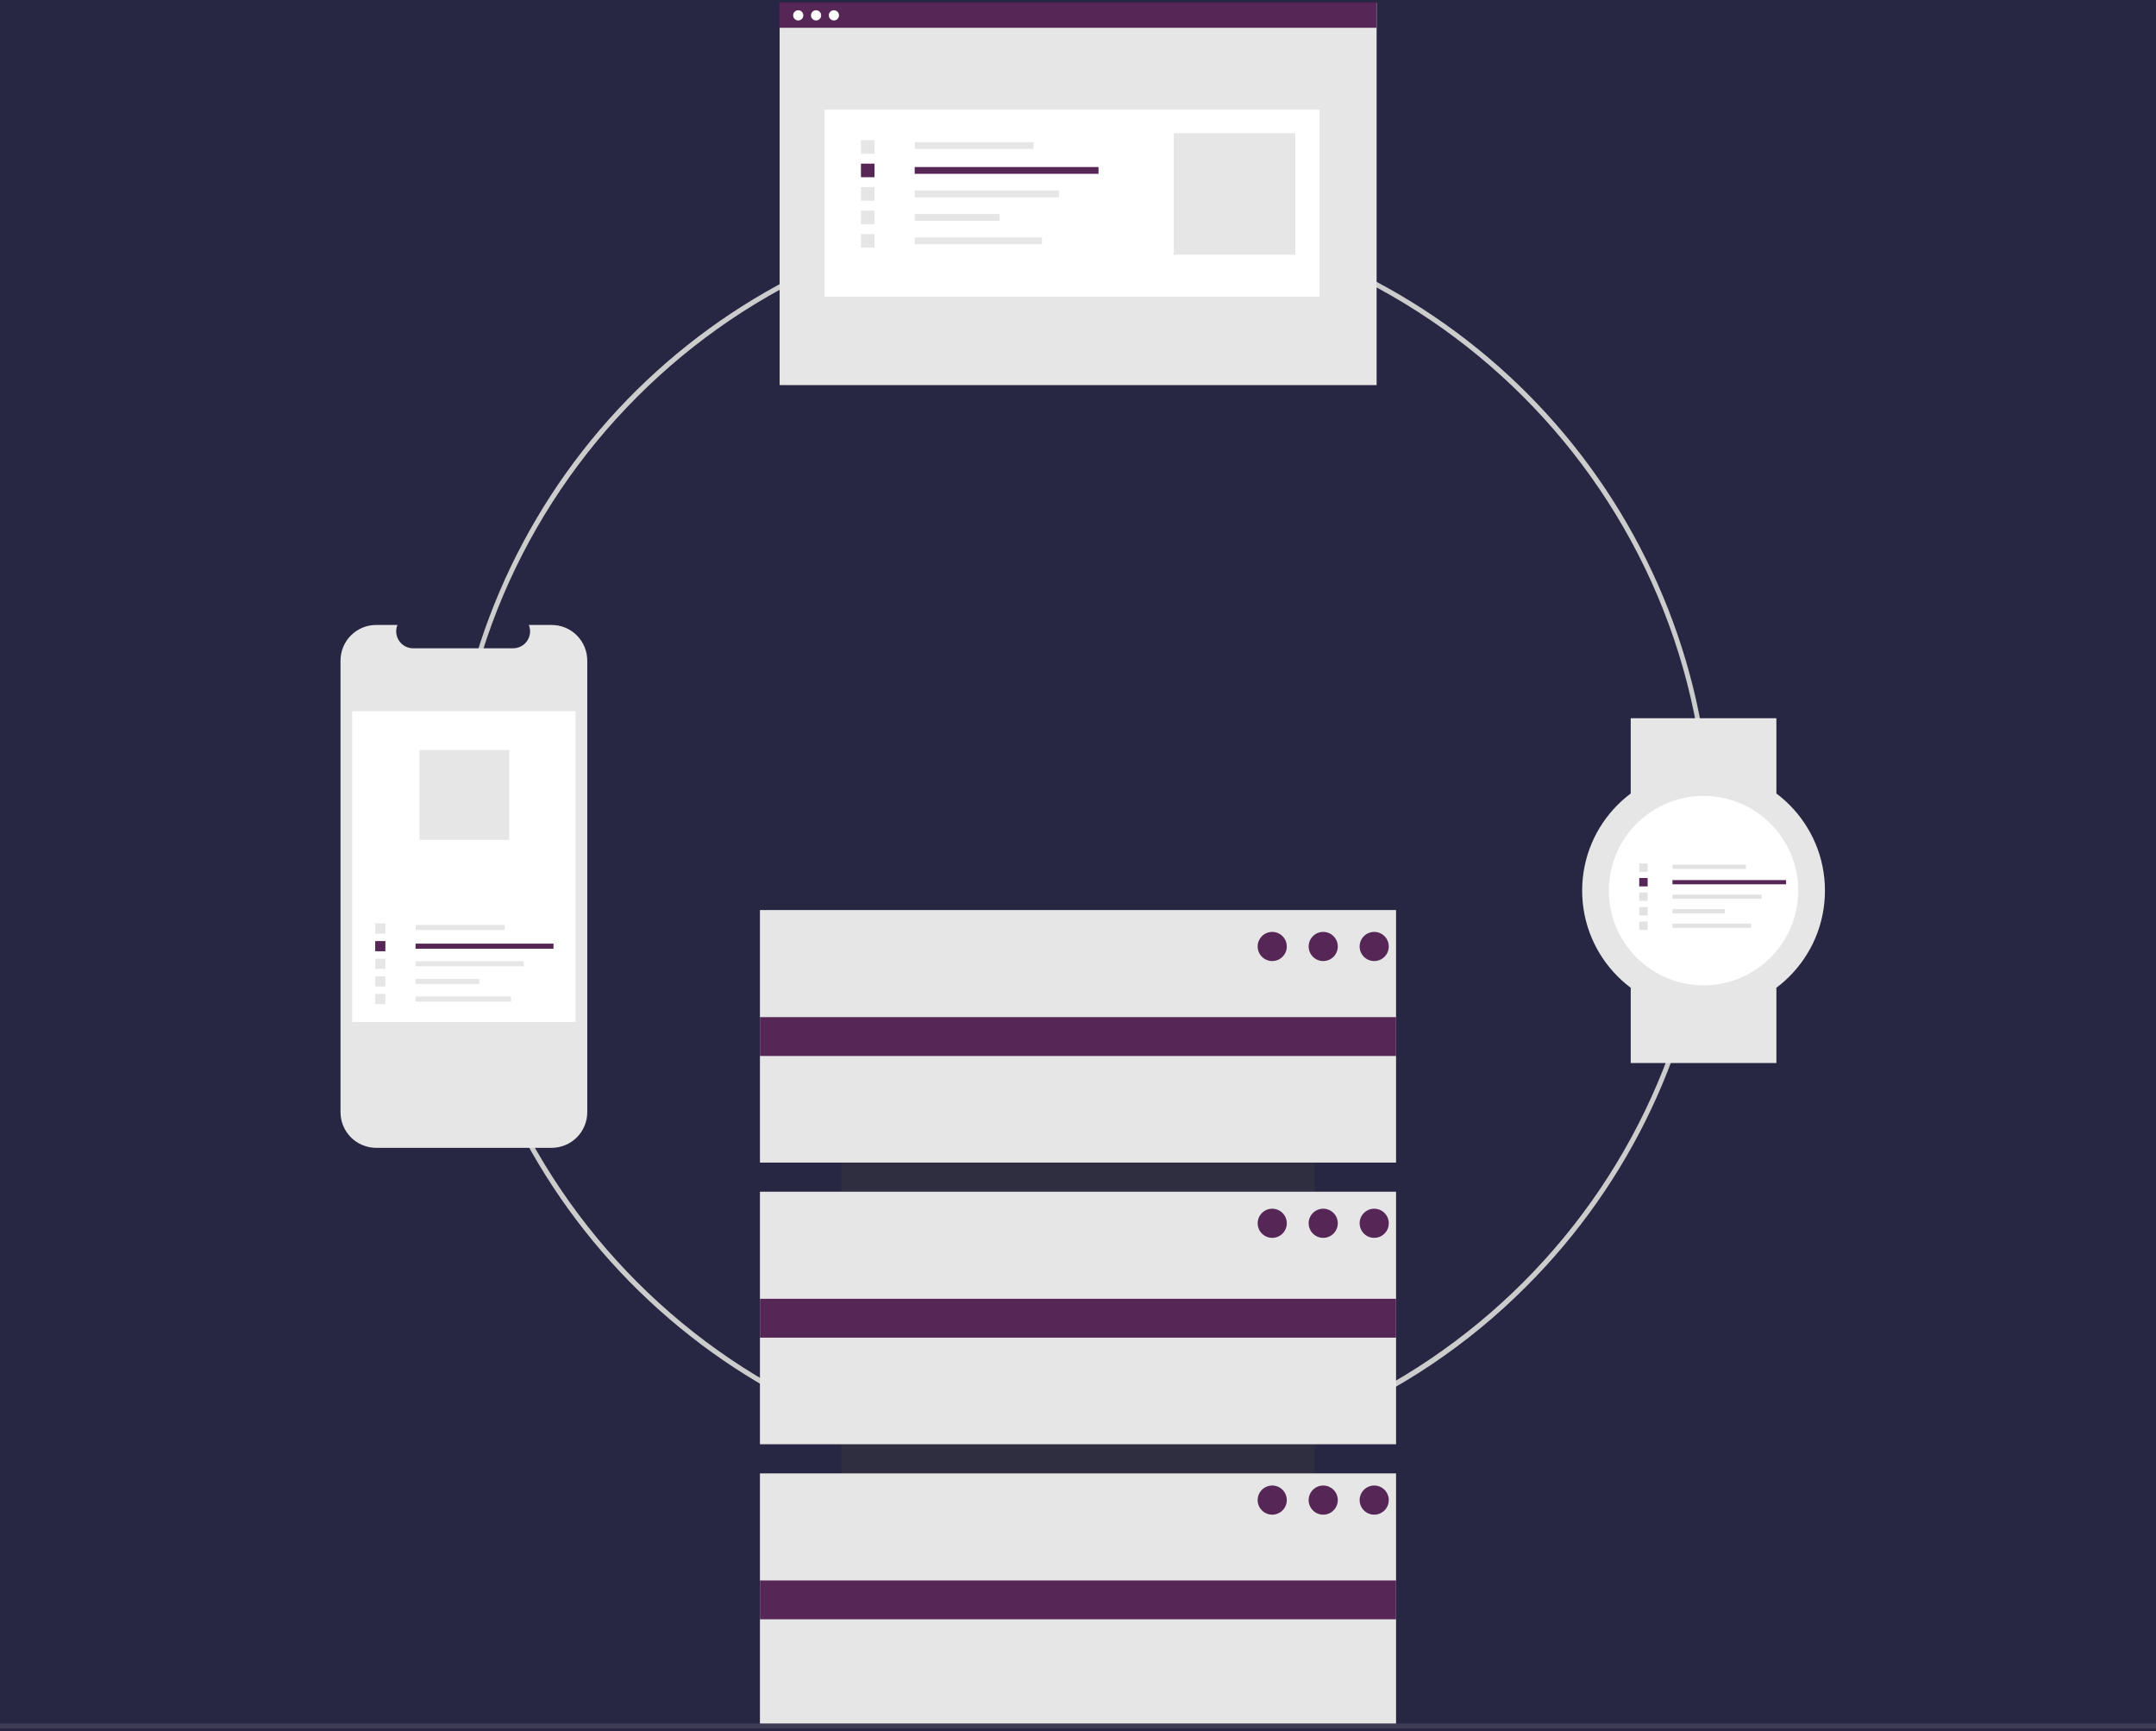
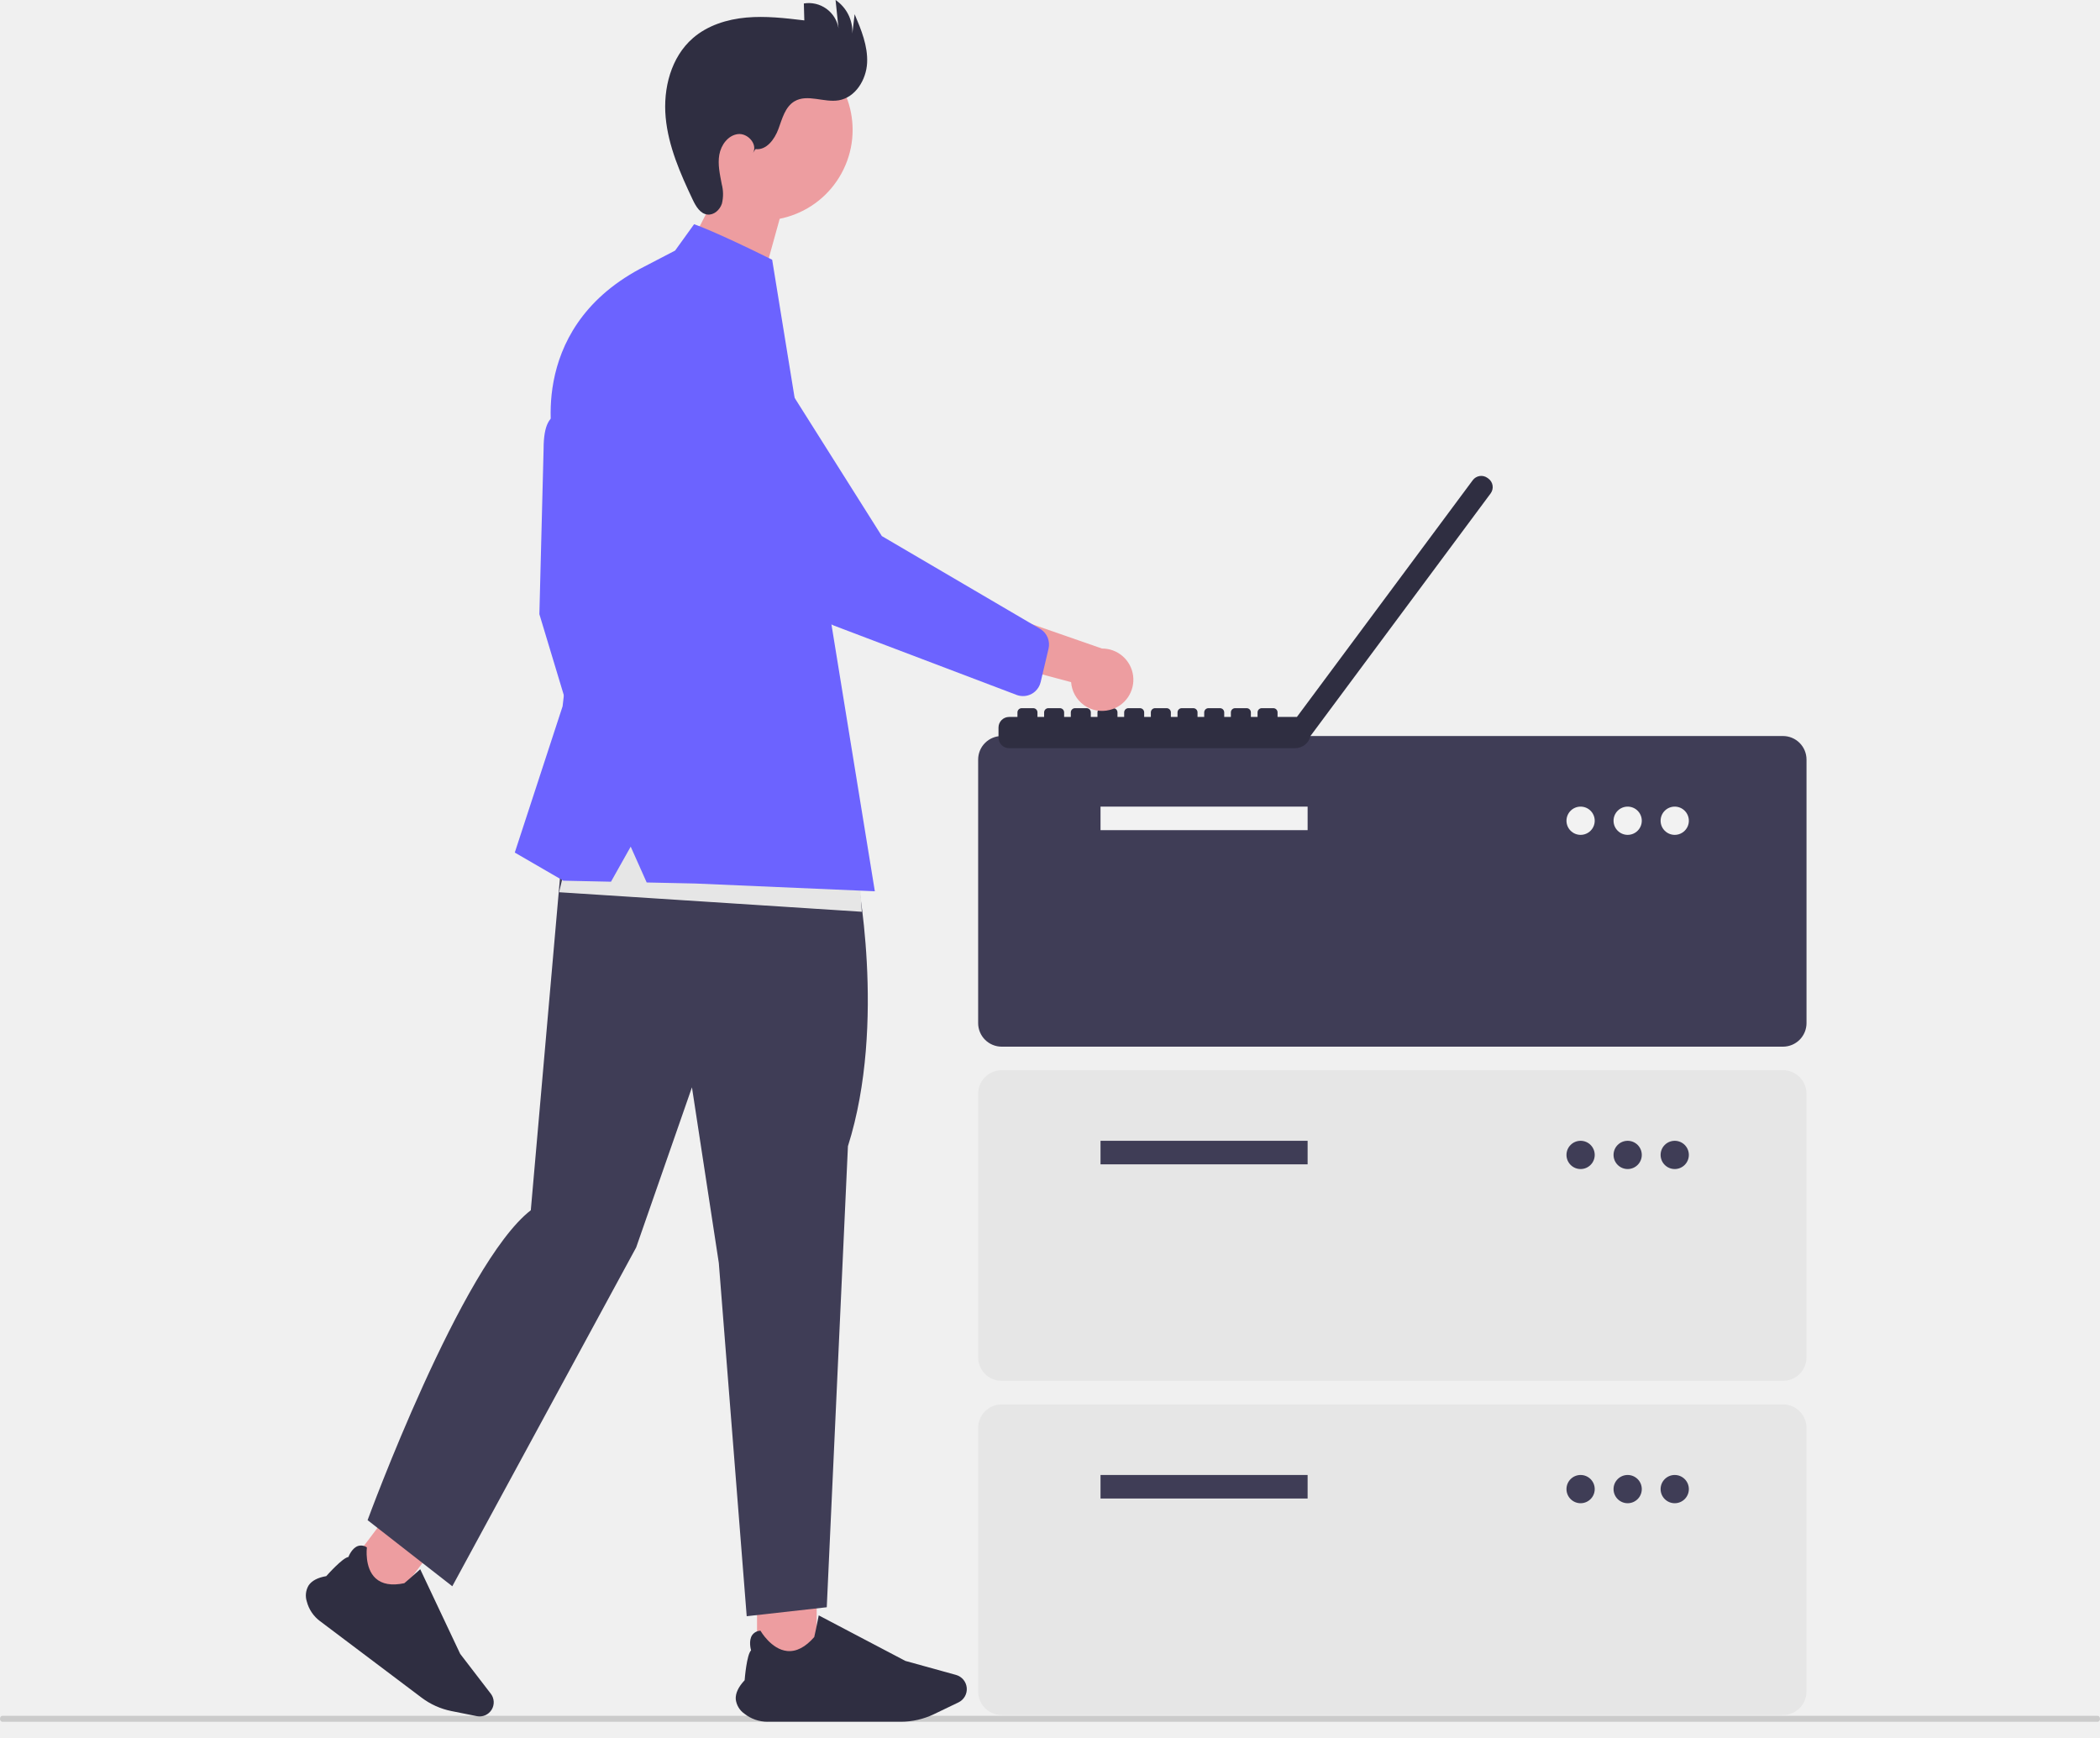
- <svg xmlns="http://www.w3.org/2000/svg" width="598" height="480" viewBox="0 0 598 480" fill="none">
-   <rect width="598" height="480" fill="#E5E5E5" />
-   <g id="Home">
-     <rect width="1440" height="4081" transform="translate(-128 -910)" fill="white" />
-     <g id="back end section">
-       <rect width="1440" height="762" transform="translate(-128 -141)" fill="#272643" />
-       <g id="section content">
-         <g id="undraw_server_cluster_jwwq 1" clip-path="url(#clip0_0_1)">
-           <path id="cercule" d="M299.63 407.954C259.112 407.954 219.848 393.905 188.527 368.201C157.206 342.496 135.767 306.727 127.863 266.988C119.958 227.248 126.077 185.997 145.177 150.264C164.277 114.53 195.177 86.525 232.61 71.019C270.044 55.514 311.696 53.468 350.469 65.229C389.242 76.991 422.738 101.833 445.248 135.523C467.759 169.212 477.892 209.664 473.92 249.987C469.949 290.31 452.119 328.008 423.468 356.659C407.243 372.972 387.944 385.906 366.687 394.711C345.43 403.516 322.638 408.017 299.63 407.954ZM299.63 59.034C203.804 59.034 125.843 136.995 125.843 232.821C125.843 328.647 203.804 406.607 299.63 406.607C395.456 406.607 473.417 328.647 473.417 232.821C473.417 136.995 395.456 59.034 299.63 59.034Z" fill="#CCCCCC" />
-           <g id="server">
-             <path id="background" d="M364.659 434.218V257.781H233.341V434.218H364.659Z" fill="#2F2E41" />
-             <g id="layout">
-               <path id="Vector" d="M387.218 252.394H210.782V322.43H387.218V252.394Z" fill="#E6E6E6" />
-               <path id="Vector_2" d="M387.218 282.089H210.782V292.864H387.218V282.089Z" fill="#562756" />
-               <path id="Vector_3" d="M352.874 266.536C355.105 266.536 356.914 264.727 356.914 262.495C356.914 260.263 355.105 258.454 352.874 258.454C350.642 258.454 348.833 260.263 348.833 262.495C348.833 264.727 350.642 266.536 352.874 266.536Z" fill="#562756" />
-               <path id="Vector_4" d="M367.016 266.536C369.247 266.536 371.056 264.727 371.056 262.495C371.056 260.263 369.247 258.454 367.016 258.454C364.784 258.454 362.975 260.263 362.975 262.495C362.975 264.727 364.784 266.536 367.016 266.536Z" fill="#562756" />
-               <path id="Vector_5" d="M381.158 266.536C383.389 266.536 385.198 264.727 385.198 262.495C385.198 260.263 383.389 258.454 381.158 258.454C378.926 258.454 377.117 260.263 377.117 262.495C377.117 264.727 378.926 266.536 381.158 266.536Z" fill="#562756" />
-             </g>
-             <g id="layout_2">
-               <path id="Vector_6" d="M387.218 330.511H210.782V400.547H387.218V330.511Z" fill="#E6E6E6" />
-               <path id="Vector_7" d="M387.218 360.206H210.782V370.981H387.218V360.206Z" fill="#562756" />
-               <path id="Vector_8" d="M352.874 343.306C355.105 343.306 356.914 341.497 356.914 339.265C356.914 337.034 355.105 335.225 352.874 335.225C350.642 335.225 348.833 337.034 348.833 339.265C348.833 341.497 350.642 343.306 352.874 343.306Z" fill="#562756" />
-               <path id="Vector_9" d="M367.016 343.306C369.247 343.306 371.056 341.497 371.056 339.265C371.056 337.034 369.247 335.225 367.016 335.225C364.784 335.225 362.975 337.034 362.975 339.265C362.975 341.497 364.784 343.306 367.016 343.306Z" fill="#562756" />
-               <path id="Vector_10" d="M381.158 343.306C383.389 343.306 385.198 341.497 385.198 339.265C385.198 337.034 383.389 335.225 381.158 335.225C378.926 335.225 377.117 337.034 377.117 339.265C377.117 341.497 378.926 343.306 381.158 343.306Z" fill="#562756" />
-             </g>
-             <g id="layout_3">
-               <path id="Vector_11" d="M387.218 408.628H210.782V478.664H387.218V408.628Z" fill="#E6E6E6" />
-               <path id="Vector_12" d="M387.218 438.323H210.782V449.098H387.218V438.323Z" fill="#562756" />
-               <path id="Vector_13" d="M352.874 420.076C355.105 420.076 356.914 418.267 356.914 416.036C356.914 413.804 355.105 411.995 352.874 411.995C350.642 411.995 348.833 413.804 348.833 416.036C348.833 418.267 350.642 420.076 352.874 420.076Z" fill="#562756" />
-               <path id="Vector_14" d="M367.016 420.076C369.247 420.076 371.056 418.267 371.056 416.036C371.056 413.804 369.247 411.995 367.016 411.995C364.784 411.995 362.975 413.804 362.975 416.036C362.975 418.267 364.784 420.076 367.016 420.076Z" fill="#562756" />
-               <path id="Vector_15" d="M381.158 420.076C383.389 420.076 385.198 418.267 385.198 416.036C385.198 413.804 383.389 411.995 381.158 411.995C378.926 411.995 377.117 413.804 377.117 416.036C377.117 418.267 378.926 420.076 381.158 420.076Z" fill="#562756" />
-             </g>
-           </g>
-           <path id="Vector_16" d="M598 477.99H0V479.337H598V477.99Z" fill="#3F3D56" />
-           <g id="phone">
-             <path id="Vector_17" d="M162.887 183.204V308.455C162.886 311.076 161.845 313.589 159.992 315.441C158.139 317.294 155.626 318.336 153.006 318.336H104.332C101.711 318.336 99.197 317.296 97.344 315.443C95.49 313.59 94.448 311.076 94.447 308.455V183.204C94.448 180.583 95.49 178.07 97.344 176.217C99.197 174.364 101.711 173.323 104.332 173.324H110.237C109.947 174.037 109.836 174.81 109.915 175.575C109.994 176.341 110.26 177.076 110.689 177.714C111.119 178.353 111.698 178.877 112.377 179.239C113.056 179.602 113.814 179.792 114.584 179.793H142.334C143.104 179.792 143.862 179.602 144.541 179.239C145.22 178.877 145.799 178.353 146.229 177.714C146.658 177.076 146.924 176.341 147.003 175.575C147.082 174.81 146.971 174.037 146.681 173.324H153.006C155.626 173.324 158.139 174.365 159.992 176.218C161.845 178.071 162.886 180.584 162.887 183.204Z" fill="#E6E6E6" />
-             <path id="Vector_18" d="M159.645 197.242H97.69V283.44H159.645V197.242Z" fill="white" />
-             <path id="Vector_19" d="M140.008 256.515H115.28V257.928H140.008V256.515Z" fill="#E6E6E6" />
-             <path id="Vector_20" d="M153.518 261.703H115.256V263.116H153.518V261.703Z" fill="#562756" />
-             <path id="Vector_21" d="M145.282 266.591H115.256V268.004H145.282V266.591Z" fill="#E6E6E6" />
-             <path id="Vector_22" d="M132.918 271.479H115.256V272.892H132.918V271.479Z" fill="#E6E6E6" />
-             <path id="Vector_23" d="M141.75 276.367H115.256V277.78H141.75V276.367Z" fill="#E6E6E6" />
-             <path id="Vector_24" d="M106.892 256.109H104.066V258.935H106.892V256.109Z" fill="#E6E6E6" />
-             <path id="Vector_25" d="M106.892 260.997H104.066V263.823H106.892V260.997Z" fill="#562756" />
-             <path id="Vector_26" d="M106.892 265.885H104.066V268.711H106.892V265.885Z" fill="#E6E6E6" />
-             <path id="Vector_27" d="M106.892 270.773H104.066V273.599H106.892V270.773Z" fill="#E6E6E6" />
-             <path id="Vector_28" d="M106.892 275.661H104.066V278.487H106.892V275.661Z" fill="#E6E6E6" />
-             <path id="Vector_29" d="M141.249 208.017H116.334V232.932H141.249V208.017Z" fill="#E6E6E6" />
-           </g>
-           <g id="pc">
-             <path id="Vector_30" d="M381.827 0.757H216.243V106.804H381.827V0.757Z" fill="#E6E6E6" />
-             <path id="Vector_31" d="M366.011 30.425H228.726V82.302H366.011V30.425Z" fill="white" />
-             <path id="Vector_32" d="M286.687 39.413H253.739V41.296H286.687V39.413Z" fill="#E6E6E6" />
-             <path id="Vector_33" d="M304.688 46.326H253.706V48.209H304.688V46.326Z" fill="#562756" />
-             <path id="Vector_34" d="M293.715 52.839H253.706V54.722H293.715V52.839Z" fill="#E6E6E6" />
-             <path id="Vector_35" d="M277.24 59.352H253.706V61.235H277.24V59.352Z" fill="#E6E6E6" />
-             <path id="Vector_36" d="M289.008 65.865H253.706V67.748H289.008V65.865Z" fill="#E6E6E6" />
-             <path id="Vector_37" d="M242.562 38.871H238.797V42.637H242.562V38.871Z" fill="#E6E6E6" />
-             <path id="Vector_38" d="M242.562 45.385H238.797V49.15H242.562V45.385Z" fill="#562756" />
-             <path id="Vector_39" d="M242.562 51.898H238.797V55.663H242.562V51.898Z" fill="#E6E6E6" />
-             <path id="Vector_40" d="M242.562 58.411H238.797V62.176H242.562V58.411Z" fill="#E6E6E6" />
-             <path id="Vector_41" d="M242.562 64.924H238.797V68.689H242.562V64.924Z" fill="#E6E6E6" />
-             <path id="Vector_42" d="M381.757 0.663H216.173V7.698H381.757V0.663Z" fill="#562756" />
-             <path id="Vector_43" d="M231.298 5.671C232.078 5.671 232.71 5.039 232.71 4.259C232.71 3.48 232.078 2.847 231.298 2.847C230.518 2.847 229.886 3.48 229.886 4.259C229.886 5.039 230.518 5.671 231.298 5.671Z" fill="white" />
-             <path id="Vector_44" d="M221.4 5.671C222.18 5.671 222.812 5.039 222.812 4.259C222.812 3.48 222.18 2.847 221.4 2.847C220.62 2.847 219.988 3.48 219.988 4.259C219.988 5.039 220.62 5.671 221.4 5.671Z" fill="white" />
-             <path id="Vector_45" d="M226.349 5.671C227.129 5.671 227.761 5.039 227.761 4.259C227.761 3.48 227.129 2.847 226.349 2.847C225.569 2.847 224.937 3.48 224.937 4.259C224.937 5.039 225.569 5.671 226.349 5.671Z" fill="white" />
-             <path id="Vector_46" d="M359.274 36.925H325.563V70.636H359.274V36.925Z" fill="#E6E6E6" />
-           </g>
-           <g id="watch">
-             <path id="Vector_47" d="M492.709 199.193H452.303V220.069H492.709V199.193Z" fill="#E6E6E6" />
-             <path id="Vector_48" d="M492.709 273.943H452.303V294.819H492.709V273.943Z" fill="#E6E6E6" />
-             <path id="Vector_49" d="M472.506 280.677C491.102 280.677 506.177 265.602 506.177 247.006C506.177 228.41 491.102 213.335 472.506 213.335C453.91 213.335 438.835 228.41 438.835 247.006C438.835 265.602 453.91 280.677 472.506 280.677Z" fill="#E6E6E6" />
-             <path id="Vector_50" d="M472.506 273.27C487.011 273.27 498.77 261.511 498.77 247.006C498.77 232.501 487.011 220.743 472.506 220.743C458.001 220.743 446.242 232.501 446.242 247.006C446.242 261.511 458.001 273.27 472.506 273.27Z" fill="white" />
-             <path id="Vector_51" d="M484.275 239.81H463.906V240.974H484.275V239.81Z" fill="#E2E2E2" />
-             <path id="Vector_52" d="M495.402 244.084H463.885V245.248H495.402V244.084Z" fill="#562756" />
-             <path id="Vector_53" d="M488.619 248.11H463.885V249.274H488.619V248.11Z" fill="#E2E2E2" />
-             <path id="Vector_54" d="M478.434 252.137H463.885V253.301H478.434V252.137Z" fill="#E2E2E2" />
-             <path id="Vector_55" d="M485.709 256.163H463.885V257.327H485.709V256.163Z" fill="#E2E2E2" />
-             <path id="Vector_56" d="M456.996 239.475H454.668V241.803H456.996V239.475Z" fill="#E2E2E2" />
-             <path id="Vector_57" d="M456.996 243.502H454.668V245.83H456.996V243.502Z" fill="#562756" />
-             <path id="Vector_58" d="M456.996 247.528H454.668V249.856H456.996V247.528Z" fill="#E2E2E2" />
-             <path id="Vector_59" d="M456.996 251.555H454.668V253.883H456.996V251.555Z" fill="#E2E2E2" />
-             <path id="Vector_60" d="M456.996 255.581H454.668V257.909H456.996V255.581Z" fill="#E2E2E2" />
-           </g>
-         </g>
+ <svg xmlns="http://www.w3.org/2000/svg" width="800" height="662" viewBox="0 0 800 662" fill="none">
+   <g id="devops_illustraction 1" clip-path="url(#clip0_202_2)">
+     <g id="devops_illustration">
+       <path id="floor" d="M799.154 655.886H0.847C0.379 655.886 0 655.386 0 654.76C0 654.134 0.379 653.634 0.847 653.634H799.154C799.621 653.634 800.001 654.134 800.001 654.76C800.001 655.386 799.621 655.886 799.154 655.886Z" fill="#CBCBCB" />
+       <g id="Server 3">
+         <path id="server_1" d="M679.232 398.721H381.593C379.216 398.718 376.937 397.773 375.257 396.092C373.576 394.412 372.631 392.133 372.628 389.756V289.348C372.631 286.971 373.576 284.692 375.257 283.012C376.937 281.331 379.216 280.386 381.593 280.383H679.232C681.609 280.386 683.888 281.331 685.568 283.012C687.249 284.692 688.194 286.971 688.197 289.348V389.756C688.194 392.133 687.249 394.412 685.568 396.092C683.888 397.773 681.609 398.718 679.232 398.721Z" fill="#3F3D56" />
+         <path id="server_1_bar" d="M498.139 307.277H419.247V316.242H498.139V307.277Z" fill="#F2F2F2" />
+         <path id="server_1_dot_1" d="M602.133 318.035C605.104 318.035 607.512 315.627 607.512 312.656C607.512 309.685 605.104 307.277 602.133 307.277C599.162 307.277 596.754 309.685 596.754 312.656C596.754 315.627 599.162 318.035 602.133 318.035Z" fill="#F2F2F2" />
+         <path id="server_1_dot_2" d="M620.063 318.035C623.034 318.035 625.442 315.627 625.442 312.656C625.442 309.685 623.034 307.277 620.063 307.277C617.092 307.277 614.684 309.685 614.684 312.656C614.684 315.627 617.092 318.035 620.063 318.035Z" fill="#F2F2F2" />
+         <path id="server_1_dot_3" d="M637.992 318.035C640.963 318.035 643.371 315.627 643.371 312.656C643.371 309.685 640.963 307.277 637.992 307.277C635.021 307.277 632.613 309.685 632.613 312.656C632.613 315.627 635.021 318.035 637.992 318.035Z" fill="#F2F2F2" />
+       </g>
+       <g id="Server 2">
+         <path id="server_2" d="M679.232 526.024H381.593C379.216 526.021 376.938 525.076 375.257 523.395C373.576 521.714 372.631 519.436 372.628 517.059V416.651C372.631 414.274 373.576 411.995 375.257 410.315C376.937 408.634 379.216 407.689 381.593 407.686H679.232C681.609 407.689 683.888 408.634 685.568 410.315C687.249 411.995 688.194 414.274 688.197 416.651V517.059C688.194 519.436 687.249 521.715 685.568 523.395C683.888 525.076 681.609 526.021 679.232 526.024Z" fill="#E6E6E6" />
+         <path id="server_2_bar" d="M498.139 434.581H419.247V443.546H498.139V434.581Z" fill="#3F3D56" />
+         <path id="server_2_dot_1" d="M602.133 445.339C605.104 445.339 607.512 442.931 607.512 439.96C607.512 436.989 605.104 434.581 602.133 434.581C599.162 434.581 596.754 436.989 596.754 439.96C596.754 442.931 599.162 445.339 602.133 445.339Z" fill="#3F3D56" />
+         <path id="server_2_dot_2" d="M620.063 445.339C623.034 445.339 625.442 442.931 625.442 439.96C625.442 436.989 623.034 434.581 620.063 434.581C617.092 434.581 614.684 436.989 614.684 439.96C614.684 442.931 617.092 445.339 620.063 445.339Z" fill="#3F3D56" />
+         <path id="server_2_dot_3" d="M637.992 445.339C640.963 445.339 643.371 442.931 643.371 439.96C643.371 436.989 640.963 434.581 637.992 434.581C635.021 434.581 632.613 436.989 632.613 439.96C632.613 442.931 635.021 445.339 637.992 445.339Z" fill="#3F3D56" />
+       </g>
+       <g id="Server 1">
+         <path id="server_3" d="M679.232 653.328H381.593C379.216 653.325 376.938 652.38 375.257 650.699C373.576 649.018 372.631 646.74 372.628 644.363V543.954C372.631 541.577 373.576 539.298 375.257 537.618C376.937 535.937 379.216 534.992 381.593 534.989H679.232C681.609 534.992 683.888 535.937 685.568 537.618C687.249 539.298 688.194 541.577 688.197 543.954V644.363C688.194 646.74 687.249 649.019 685.568 650.699C683.888 652.38 681.609 653.325 679.232 653.328Z" fill="#E6E6E6" />
+         <path id="server_3_bar" d="M498.139 561.885H419.247V570.85H498.139V561.885Z" fill="#3F3D56" />
+         <path id="server_3_dot_1" d="M602.133 572.643C605.104 572.643 607.512 570.235 607.512 567.264C607.512 564.293 605.104 561.885 602.133 561.885C599.162 561.885 596.754 564.293 596.754 567.264C596.754 570.235 599.162 572.643 602.133 572.643Z" fill="#3F3D56" />
+         <path id="server_3_dot_2" d="M620.063 572.643C623.034 572.643 625.442 570.235 625.442 567.264C625.442 564.293 623.034 561.885 620.063 561.885C617.092 561.885 614.684 564.293 614.684 567.264C614.684 570.235 617.092 572.643 620.063 572.643Z" fill="#3F3D56" />
+         <path id="server_3_dot_3" d="M637.992 572.643C640.963 572.643 643.371 570.235 643.371 567.264C643.371 564.293 640.963 561.885 637.992 561.885C635.021 561.885 632.613 564.293 632.613 567.264C632.613 570.235 635.021 572.643 637.992 572.643Z" fill="#3F3D56" />
+       </g>
+       <path id="ladder" d="M567.026 182.335L566.697 182.092L566.689 182.086C566.264 181.771 565.782 181.542 565.269 181.413C564.756 181.284 564.223 181.258 563.7 181.335C563.176 181.412 562.674 181.592 562.22 181.864C561.766 182.135 561.37 182.493 561.055 182.918L494.06 273.118H486.689V271.386C486.689 270.959 486.519 270.549 486.217 270.247C485.915 269.945 485.505 269.775 485.078 269.775H480.678C480.251 269.775 479.841 269.945 479.539 270.247C479.237 270.549 479.067 270.959 479.067 271.386V273.118H476.526V271.386C476.526 270.959 476.356 270.549 476.054 270.247C475.752 269.945 475.342 269.775 474.915 269.775H470.515C470.088 269.775 469.678 269.945 469.376 270.247C469.074 270.549 468.904 270.959 468.904 271.386V273.118H466.367V271.386C466.367 270.959 466.197 270.549 465.895 270.247C465.593 269.945 465.183 269.775 464.756 269.775H460.356C459.929 269.775 459.519 269.945 459.217 270.247C458.915 270.549 458.745 270.959 458.745 271.386V273.118H456.2V271.386C456.2 270.959 456.03 270.549 455.728 270.247C455.426 269.945 455.016 269.775 454.589 269.775H450.189C449.762 269.775 449.352 269.945 449.05 270.247C448.748 270.549 448.578 270.959 448.578 271.386V273.118H446.041V271.386C446.041 270.959 445.871 270.549 445.569 270.247C445.267 269.945 444.857 269.775 444.43 269.775H440.03C439.603 269.775 439.193 269.945 438.891 270.247C438.589 270.549 438.419 270.959 438.419 271.386V273.118H435.874V271.386C435.874 270.959 435.704 270.549 435.402 270.247C435.1 269.945 434.69 269.775 434.263 269.775H429.863C429.436 269.775 429.026 269.945 428.724 270.247C428.422 270.549 428.252 270.959 428.252 271.386V273.118H425.707V271.386C425.707 270.959 425.537 270.549 425.235 270.247C424.933 269.945 424.523 269.775 424.096 269.775H419.696C419.269 269.775 418.859 269.945 418.557 270.247C418.255 270.549 418.085 270.959 418.085 271.386V273.118H415.548V271.386C415.548 270.959 415.378 270.549 415.076 270.247C414.774 269.945 414.364 269.775 413.937 269.775H409.537C409.11 269.775 408.7 269.945 408.398 270.247C408.096 270.549 407.926 270.959 407.926 271.386V273.118H405.381V271.386C405.381 270.959 405.211 270.549 404.909 270.247C404.607 269.945 404.197 269.775 403.77 269.775H399.37C398.943 269.775 398.533 269.945 398.231 270.247C397.929 270.549 397.759 270.959 397.759 271.386V273.118H395.222V271.386C395.222 270.959 395.052 270.549 394.75 270.247C394.448 269.945 394.038 269.775 393.611 269.775H389.211C388.784 269.775 388.374 269.945 388.072 270.247C387.77 270.549 387.6 270.959 387.6 271.386V273.118H384.411C383.343 273.118 382.319 273.542 381.563 274.297C380.808 275.053 380.384 276.077 380.384 277.145V280.987C380.384 282.055 380.808 283.079 381.563 283.835C382.319 284.59 383.343 285.014 384.411 285.014H493.392C494.772 285.014 496.109 284.538 497.18 283.667C498.25 282.796 498.987 281.583 499.267 280.232L499.309 280.262L567.852 187.975L567.858 187.967C568.495 187.109 568.764 186.034 568.608 184.978C568.452 183.921 567.883 182.97 567.026 182.333V182.335Z" fill="#2F2E41" />
+       <g id="Upper_body">
+         <path id="hand_1" d="M275.206 69.377L299.053 76.03L292.378 100.123L261.978 95.113L275.206 69.377Z" fill="#ED9DA0" />
+         <path id="head" d="M320.569 66.036C329.722 49.293 323.569 28.3 306.825 19.148C290.082 9.995 269.09 16.149 259.937 32.892C250.785 49.635 256.938 70.628 273.681 79.78C290.424 88.933 311.417 82.779 320.569 66.036Z" fill="#ED9DA0" />
+         <path id="hair" d="M287.809 56.79C291.951 57.329 295.075 53.09 296.524 49.174C297.973 45.258 299.077 40.697 302.678 38.581C307.598 35.69 313.892 39.167 319.518 38.213C325.871 37.136 330.002 30.403 330.326 23.967C330.65 17.531 328.089 11.341 325.576 5.408L324.699 12.782C324.816 10.283 324.29 7.795 323.172 5.557C322.053 3.319 320.379 1.406 318.309 0L319.44 10.821C319.199 9.328 318.666 7.898 317.871 6.612C317.075 5.326 316.034 4.21 314.807 3.327C313.579 2.445 312.19 1.813 310.717 1.469C309.245 1.125 307.72 1.074 306.228 1.321L306.406 7.768C299.068 6.895 291.666 6.022 284.306 6.686C276.946 7.35 269.535 9.679 263.957 14.526C255.613 21.776 252.566 33.715 253.589 44.726C254.612 55.737 259.155 66.072 263.889 76.06C265.08 78.573 266.728 81.409 269.489 81.729C271.971 82.017 274.243 79.942 275.014 77.565C275.609 75.126 275.586 72.578 274.947 70.15C274.247 66.44 273.369 62.65 274.025 58.931C274.681 55.212 277.356 51.54 281.103 51.084C284.85 50.628 288.685 54.912 286.883 58.229L287.809 56.79Z" fill="#2F2E41" />
+       </g>
+       <g id="Lower_body">
+         <path id="foot_1" d="M162.39 593.492L145.023 580.407L131.29 598.634L148.657 611.719L162.39 593.492Z" fill="#ED9DA0" />
+         <path id="shoe_1" d="M121.911 617.557L160.657 646.749C163.991 649.255 167.843 650.984 171.931 651.809L181.663 653.755C182.735 653.97 183.846 653.852 184.849 653.418C185.853 652.984 186.699 652.254 187.277 651.326C187.854 650.398 188.135 649.316 188.081 648.225C188.028 647.133 187.642 646.084 186.976 645.217L175.316 630.039L160.087 597.792L159.995 597.874C157.725 599.906 154.282 602.963 154.021 603.114C149.204 604.128 145.52 603.492 143.07 601.224C138.798 597.269 139.747 589.609 139.757 589.532L139.765 589.473L139.714 589.442C139.23 589.108 138.675 588.889 138.092 588.803C137.51 588.717 136.915 588.766 136.354 588.946C134.1 589.743 132.896 592.678 132.724 593.128C130.528 593.412 124.756 599.89 124.291 600.418C121.005 600.978 118.733 602.186 117.536 604.006C117.004 604.915 116.671 605.926 116.557 606.973C116.444 608.019 116.553 609.078 116.878 610.079C117.651 613.073 119.425 615.712 121.905 617.559L121.911 617.557Z" fill="#2F2E41" />
+         <path id="foot_2" d="M311.121 610.326H288.391V634.182H311.121V610.326Z" fill="#ED9DA0" />
+         <path id="shoe_2" d="M292.463 655.883H343.175C347.536 655.878 351.842 654.897 355.775 653.013L365.124 648.52C366.154 648.025 367.008 647.228 367.573 646.234C368.138 645.241 368.386 644.099 368.284 642.961C368.183 641.822 367.736 640.742 367.004 639.865C366.273 638.987 365.29 638.354 364.189 638.049L344.903 632.712L311.903 615.369L311.878 615.494C311.261 618.619 310.305 623.34 310.186 623.627C306.802 627.504 303.326 629.29 299.855 628.937C293.8 628.323 289.774 621.331 289.734 621.26L289.704 621.206L289.642 621.213C289.027 621.239 288.426 621.405 287.885 621.7C287.345 621.995 286.88 622.41 286.525 622.913C285.143 624.996 285.986 628.204 286.125 628.688C284.47 630.306 283.725 639.346 283.671 640.079C281.279 642.614 280.142 645.052 280.287 647.324C280.415 648.417 280.772 649.47 281.336 650.415C281.9 651.36 282.657 652.175 283.558 652.806C286.086 654.819 289.227 655.906 292.458 655.888L292.463 655.883Z" fill="#2F2E41" />
+         <path id="pants" d="M326.17 331.96C326.17 331.96 337.976 389.453 323.022 436.636L314.959 612.272L284.459 615.687L273.832 481.104L263.6 414.204L242.35 475.204L172.304 604.275L140.035 579.09C140.035 579.09 175.794 481.52 202.211 461.034L215.46 310.134L326.17 331.96Z" fill="#3F3D56" />
+         <path id="laptop" d="M328.309 347.334L212.981 339.893L221.662 303.931L327.068 327.493L328.309 347.334Z" fill="#E6E6E6" />
+       </g>
+       <g id="mid body">
+         <path id="arm_sleeve" d="M217.266 159.754C217.266 159.754 207.085 151.954 207.085 171.006L205.478 233.966L223.428 293.443L233.877 274.153L229.59 232.358L217.266 159.754Z" fill="#6C63FF" />
+         <path id="hand_2" d="M422.725 270.457C421.052 270.882 419.306 270.935 417.61 270.612C415.914 270.29 414.309 269.599 412.909 268.589C411.509 267.579 410.347 266.274 409.506 264.766C408.665 263.259 408.164 261.585 408.04 259.863L367.508 249.006L383.813 234.528L419.803 247.057C422.712 247.036 425.527 248.083 427.714 250.001C429.902 251.918 431.309 254.571 431.67 257.458C432.03 260.344 431.318 263.262 429.669 265.658C428.021 268.055 425.55 269.762 422.725 270.457Z" fill="#ED9DA0" />
+         <path id="tshirt" d="M257.186 95.454L264.42 85.411C264.42 85.411 272.505 88.159 294.158 98.937L295.688 108.346L333.274 339.523L264.956 336.572L246.356 336.172L240.268 322.524L232.76 335.882L214.592 335.495L196.106 324.778L214.324 269.052L220.218 218.152L211.105 170.202C211.105 170.202 199.643 126.164 243.791 102.42L257.186 95.454Z" fill="#6C63FF" />
+         <path id="arm" d="M393.017 264.328C392.165 264.792 391.224 265.072 390.257 265.149C389.29 265.225 388.317 265.098 387.402 264.774L320.726 239.468C304.46 233.701 290.842 222.223 282.405 207.168L254.6 157.568C250.669 153.164 248.649 147.38 248.984 141.486C249.318 135.593 251.98 130.074 256.384 126.143C260.787 122.213 266.572 120.193 272.465 120.527C278.358 120.861 283.877 123.523 287.808 127.927L335.934 204.207L396.5 239.716C397.687 240.495 398.606 241.62 399.133 242.938C399.66 244.256 399.77 245.704 399.447 247.087L396.435 259.85C396.112 261.218 395.379 262.456 394.335 263.397C393.935 263.758 393.493 264.071 393.019 264.329L393.017 264.328Z" fill="#6C63FF" />
      </g>
    </g>
  </g>
  <defs>
-     <clipPath id="clip0_0_1">
-       <rect width="598" height="478.674" fill="white" transform="translate(0 0.662933)" />
+     <clipPath id="clip0_202_2">
+       <rect width="800" height="661.187" fill="white" />
    </clipPath>
  </defs>
</svg>
